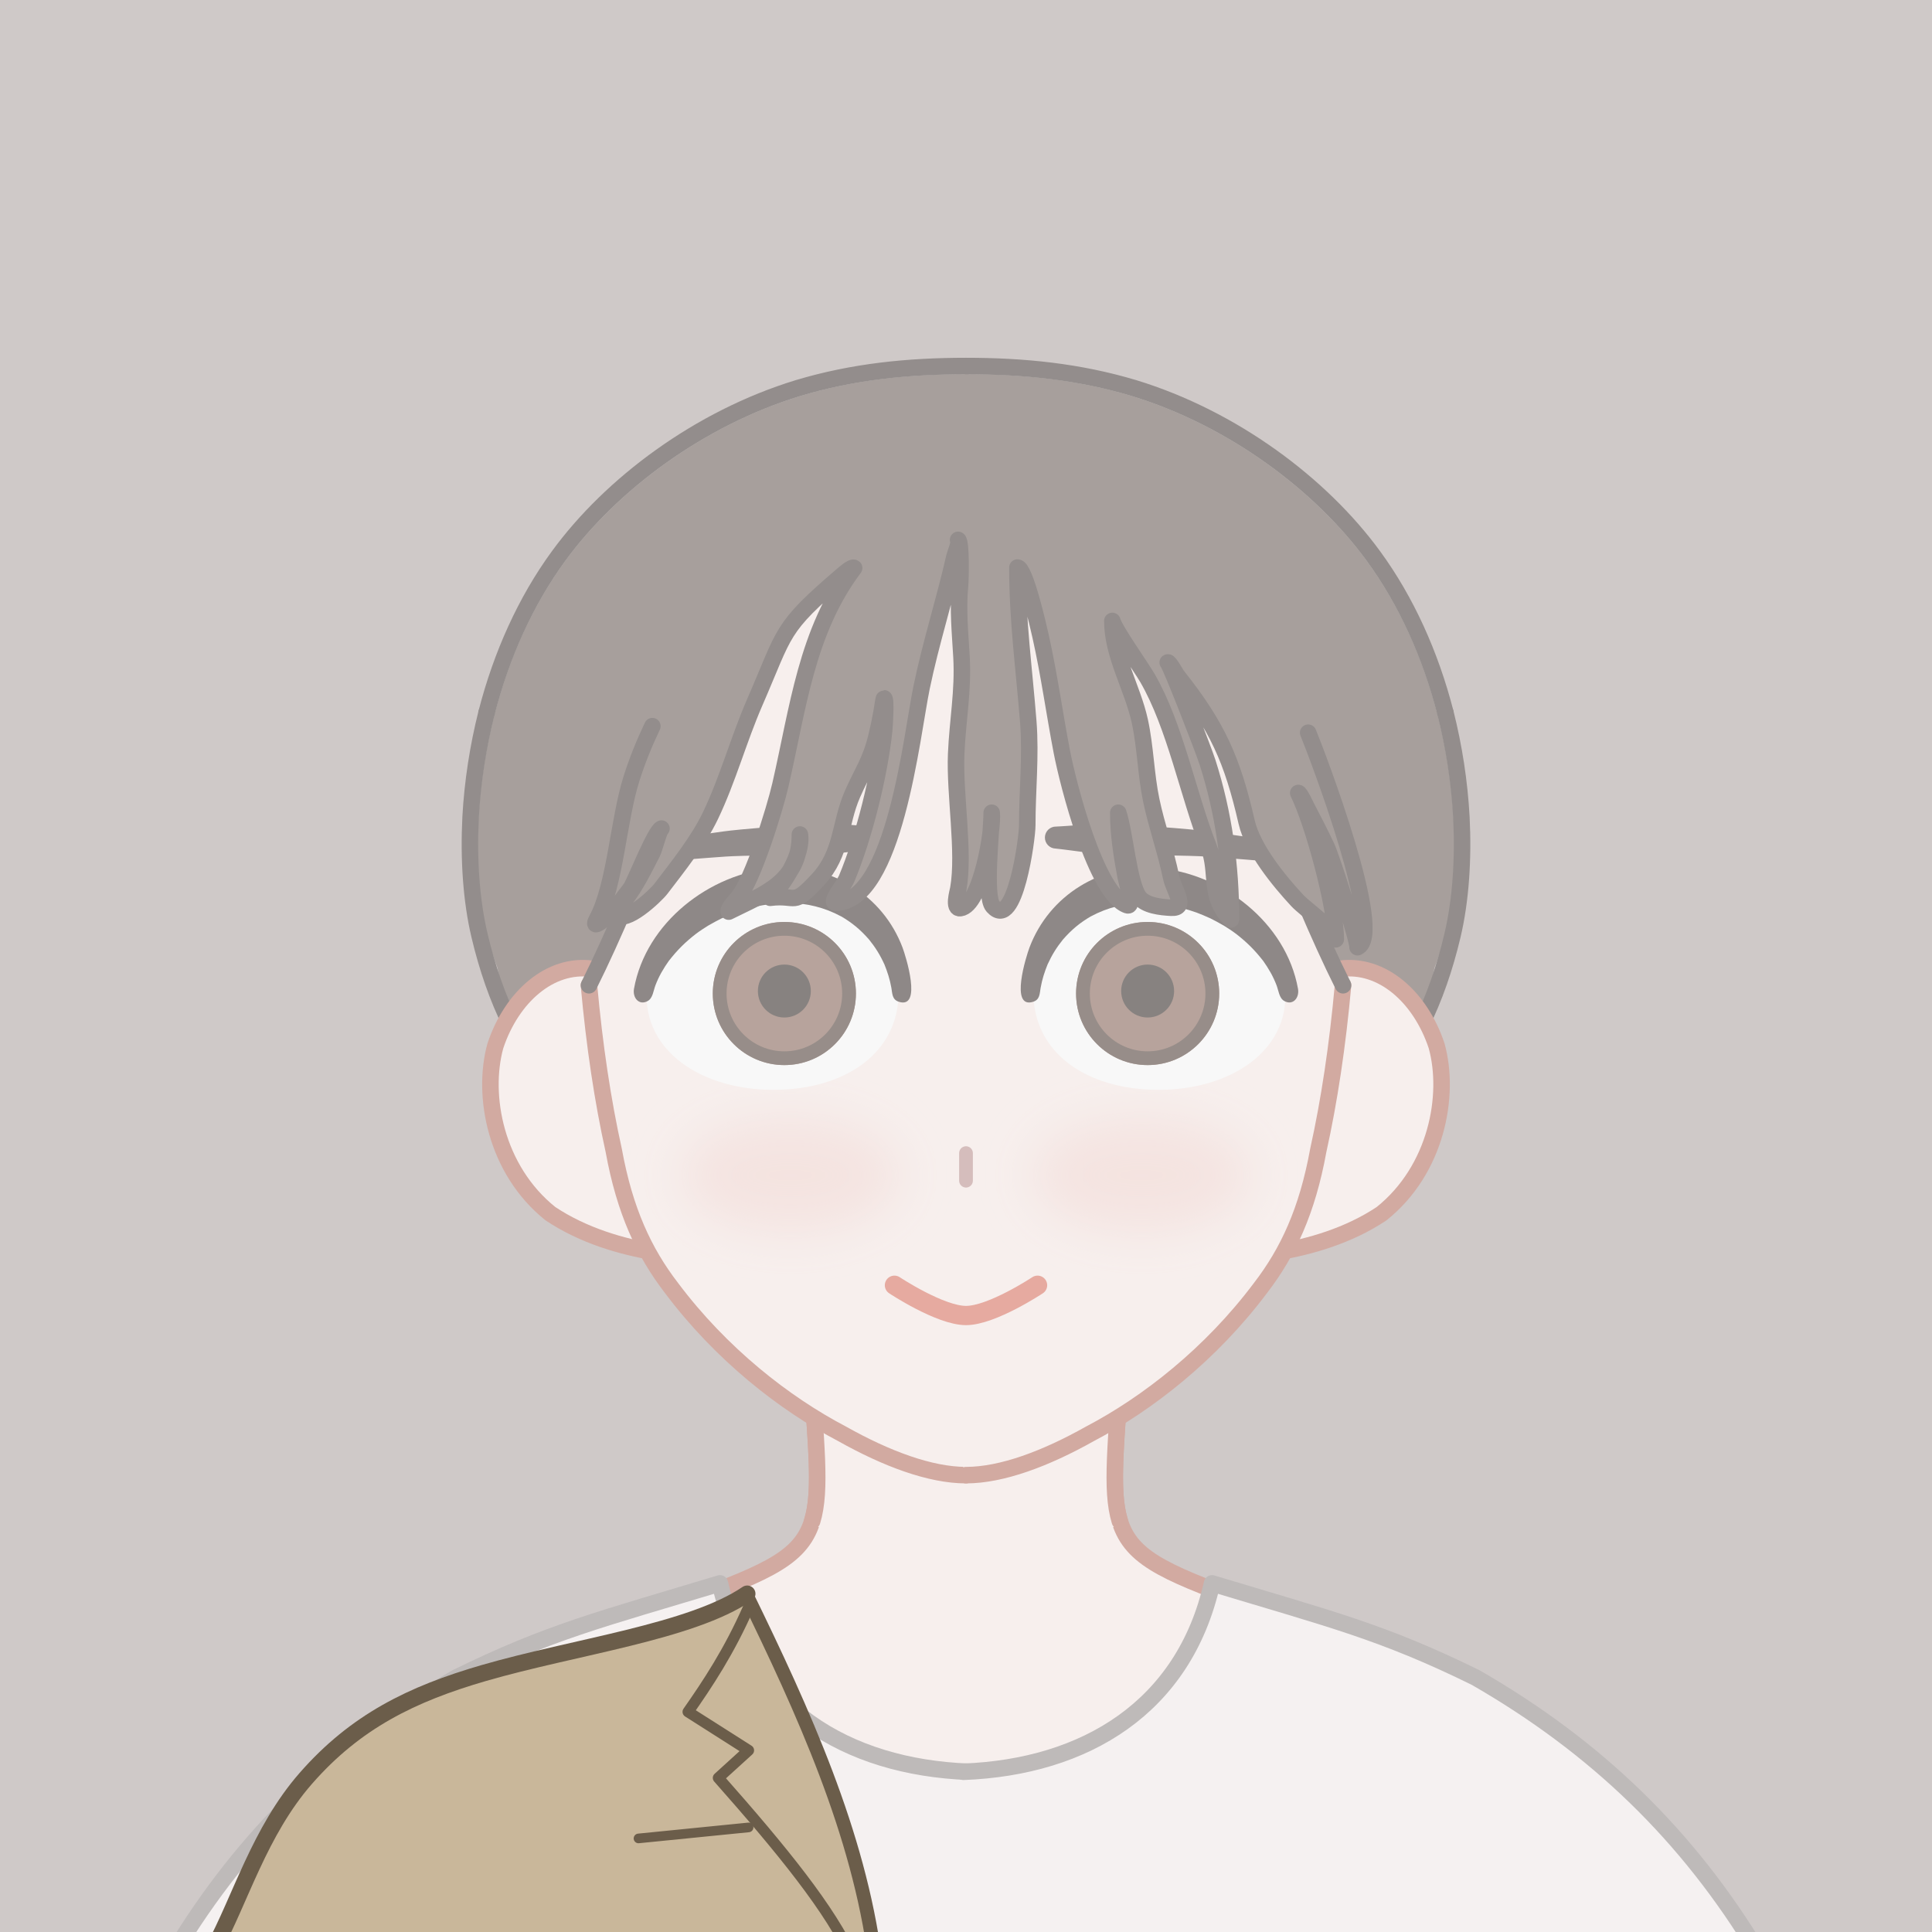
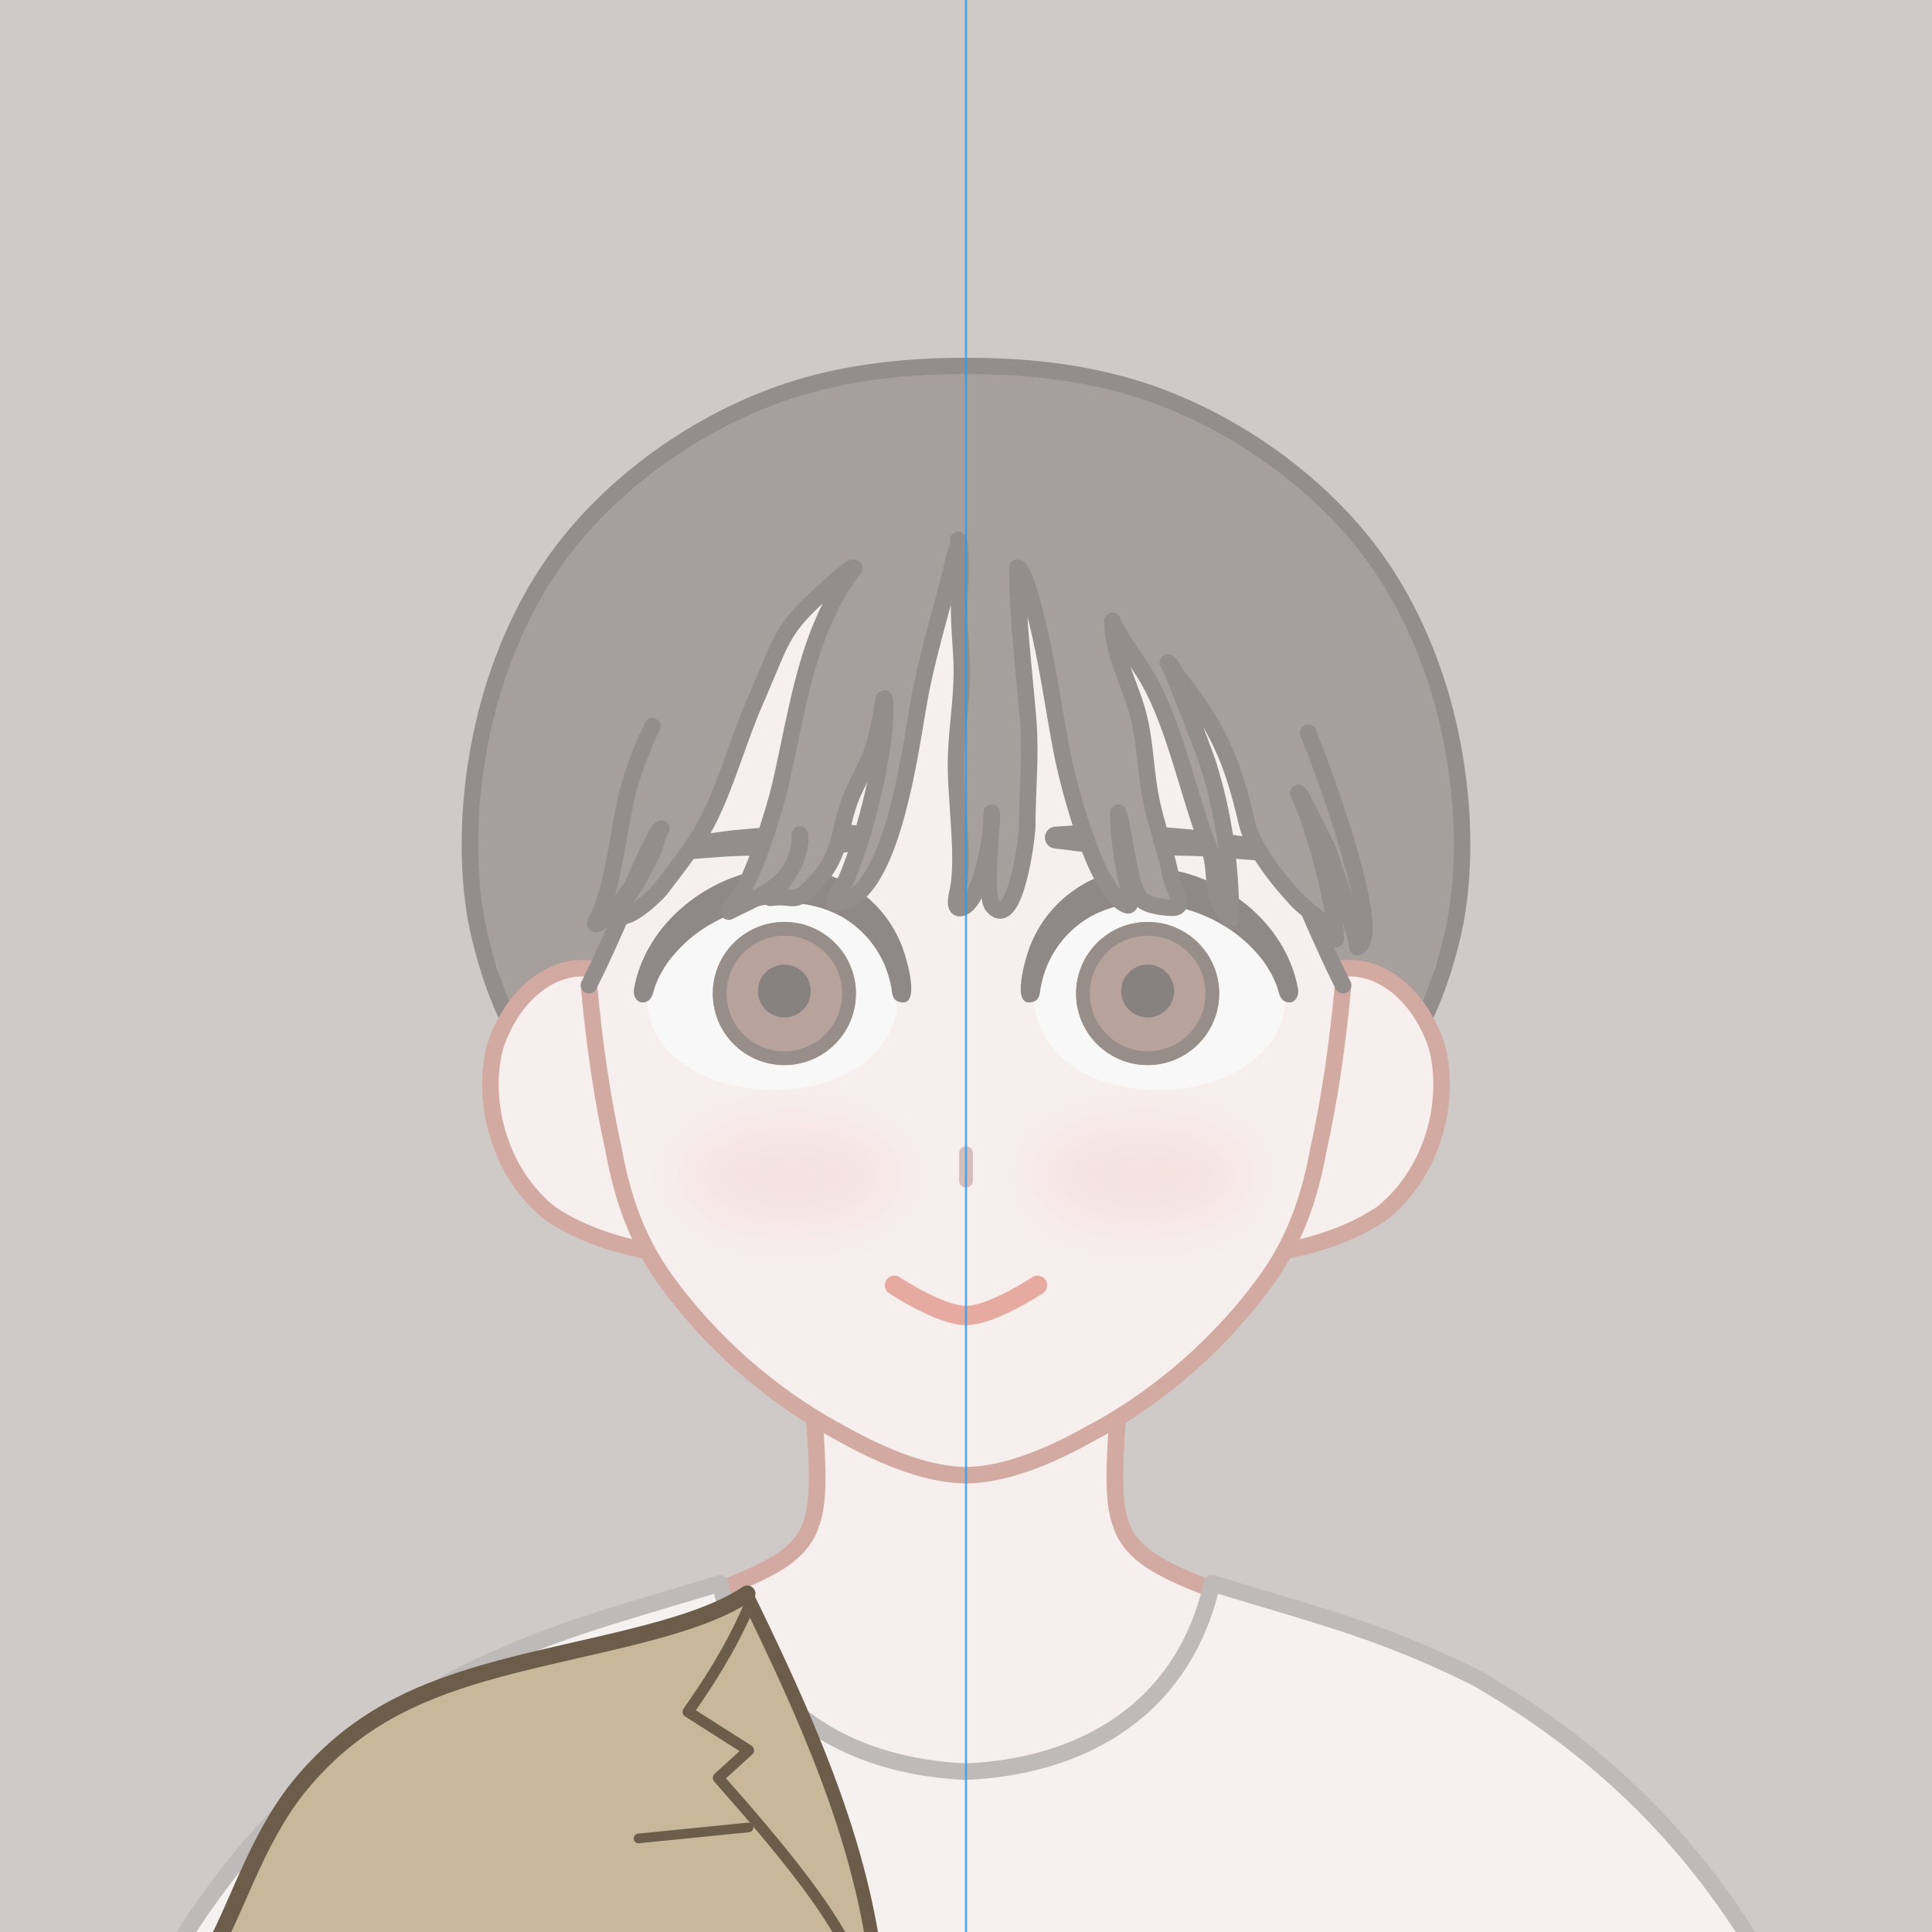
<svg xmlns="http://www.w3.org/2000/svg" width="702" height="702" viewBox="0 0 702 702">
  <g id="_ref">
    <g opacity="0.5">
      <defs>
        <clipPath id="makeup-blush-clip-path-32">
          <path d="M215.154 389.2 L359.154 389.2 L359.154 464.8 L215.154 464.8 Z" />
        </clipPath>
        <filter id="makeup-blush-filter-12" filterUnits="userSpaceOnUse" x="218.154" y="377" width="138" height="100" color-interpolation-filters="sRGB">
          <feGaussianBlur in="SourceGraphic" stdDeviation="9" color-interpolation-filters="linearRGB" />
        </filter>
        <clipPath id="cg-eye2">
          <path d="M242 360 C243.178 339.672 274.345 322.672 291.667 322.167 C315.335 321.476 333.5 338.667 333.5 360.667 C333.5 382.667 314 396 288 396 C262 396 240.727 381.963 242 360 Z" fill="#ffffff" />
        </clipPath>
      </defs>
      <rect width="702" height="702" fill="#ada19f" />
      <g data-layer="body">
        <g>
          <g>
            <path d="M295.671 489.536 C295.86 492.716 296.144 496.116 296.464 499.642 C297.826 514.657 301.926 539.769 294.878 553.441 C290.261 562.398 280.92 569.129 263.403 576.878 C201.389 604.31 121.546 617.454 90.97 686.317 C84.138 701.704 75.573 709.986 91.684 710.505 C172.929 713.121 257.936 710.936 339.784 711.863 C343.856 711.909 347.928 711.955 352 712 L352 490 C333.295 490 314.238 489.776 295.671 489.536 Z" fill="#fdeeea" />
            <path d="M82.239 710.936 C110.769 630.434 156.416 616.431 231.1 588.839 C305.46 561.366 299.091 568.122 294.374 492.286 C294.334 491.649 294.298 491.019 294.267 490.397" fill="none" stroke="#b46352" stroke-width="6" stroke-linecap="round" stroke-linejoin="round" />
            <path d="M214.397 621.514 C239.223 625.184 260.265 629.212 285.965 632.16 C304.952 634.337 315.621 632.997 329.595 648.055" fill="none" stroke="#b46352" stroke-width="5" stroke-linecap="round" opacity="0.35" />
          </g>
        </g>
        <g transform="translate(702 0) scale(-1 1)">
          <g>
            <path d="M295.671 489.536 C295.86 492.716 296.144 496.116 296.464 499.642 C297.826 514.657 301.926 539.769 294.878 553.441 C290.261 562.398 280.92 569.129 263.403 576.878 C201.389 604.31 121.546 617.454 90.97 686.317 C84.138 701.704 75.573 709.986 91.684 710.505 C172.929 713.121 257.936 710.936 339.784 711.863 C343.856 711.909 347.928 711.955 352 712 L352 490 C333.295 490 314.238 489.776 295.671 489.536 Z" fill="#fdeeea" />
            <path d="M82.239 710.936 C110.769 630.434 156.416 616.431 231.1 588.839 C305.46 561.366 299.091 568.122 294.374 492.286 C294.334 491.649 294.298 491.019 294.267 490.397" fill="none" stroke="#b46352" stroke-width="6" stroke-linecap="round" stroke-linejoin="round" />
            <path d="M214.397 621.514 C239.223 625.184 260.265 629.212 285.965 632.16 C304.952 634.337 315.621 632.997 329.595 648.055" fill="none" stroke="#b46352" stroke-width="5" stroke-linecap="round" opacity="0.35" />
          </g>
        </g>
      </g>
      <g data-layer="cloth">
        <g>
          <g />
          <g>
            <path d="M74.27 711.857 C75.096 711.857 79.455 711.785 79.27 710.857 C79.988 711.754 79.98 711.045 80.769 711.677 L352 712 L352 643.827 C352 643.827 331.27 644.738 331.27 640.857 C331.27 641.677 314.183 637.136 312.712 636.525 C293.686 628.622 281.108 615.775 268.622 596.894 C267.434 595.098 260.906 575.253 260.906 575.253 C260.906 575.253 250.529 579.563 238.02 583.014 C214.672 589.456 172.415 606.101 167.717 608.731 C138.02 625.357 104.398 654.614 83.864 679.173 C78.119 686.044 53.378 710.723 70.211 711.756 C71.508 711.835 72.891 711.857 74.27 711.857 Z" fill="#f9f2f1" />
            <path d="M63.073 709.523 C88.77 666.857 122.1 634.7 165.83 609.54 C199.77 592.857 218.52 588.357 261.6 575.333 C271.77 620.357 307.667 642.084 351.917 643.784" fill="none" stroke="#8b8382" stroke-width="6" stroke-linecap="round" stroke-linejoin="round" />
          </g>
        </g>
        <g transform="translate(702 0) scale(-1 1)">
          <g />
          <g>
            <path d="M74.27 711.857 C75.096 711.857 79.455 711.785 79.27 710.857 C79.988 711.754 79.98 711.045 80.769 711.677 L352 712 L352 643.827 C352 643.827 331.27 644.738 331.27 640.857 C331.27 641.677 314.183 637.136 312.712 636.525 C293.686 628.622 281.108 615.775 268.622 596.894 C267.434 595.098 260.906 575.253 260.906 575.253 C260.906 575.253 250.529 579.563 238.02 583.014 C214.672 589.456 172.415 606.101 167.717 608.731 C138.02 625.357 104.398 654.614 83.864 679.173 C78.119 686.044 53.378 710.723 70.211 711.756 C71.508 711.835 72.891 711.857 74.27 711.857 Z" fill="#f9f2f1" />
            <path d="M63.073 709.523 C88.77 666.857 122.1 634.7 165.83 609.54 C199.77 592.857 218.52 588.357 261.6 575.333 C271.77 620.357 307.667 642.084 351.917 643.784" fill="none" stroke="#8b8382" stroke-width="6" stroke-linecap="round" stroke-linejoin="round" />
          </g>
        </g>
      </g>
      <g data-layer="skinNeck">
        <g>
          <g>
            <path d="M296.464 499.642 C296.144 496.116 295.86 492.716 295.671 489.536 C314.238 489.776 333.295 490 352 490 L352 562.636 L351.354 562.564 L345.706 561.869 C333.876 560.36 321.926 558.6 310.081 557.018 C306.575 556.55 293.84 555.879 295.498 552.147 C301.677 538.233 297.784 514.195 296.464 499.642 Z" fill="#fdeeea" />
            <path d="M295.107 552.726 C298.619 541.358 296.351 524.081 294.374 492.286" fill="none" stroke="#b46352" stroke-width="6" stroke-linecap="round" stroke-linejoin="round" />
          </g>
        </g>
        <g transform="translate(702 0) scale(-1 1)">
          <g>
            <path d="M296.464 499.642 C296.144 496.116 295.86 492.716 295.671 489.536 C314.238 489.776 333.295 490 352 490 L352 562.636 L351.354 562.564 L345.706 561.869 C333.876 560.36 321.926 558.6 310.081 557.018 C306.575 556.55 293.84 555.879 295.498 552.147 C301.677 538.233 297.784 514.195 296.464 499.642 Z" fill="#fdeeea" />
            <path d="M295.107 552.726 C298.619 541.358 296.351 524.081 294.374 492.286" fill="none" stroke="#b46352" stroke-width="6" stroke-linecap="round" stroke-linejoin="round" />
          </g>
        </g>
      </g>
      <g data-layer="hairBase">
        <g>
          <g>
            <path d="M352 381.448 L352 135.951 L351.016 135.951 C330.344 135.951 310.656 137.919 290.968 143.826 C255.53 154.654 224.03 178.279 205.327 203.873 C186.623 229.467 175.795 262.936 173.826 297.39 C172.842 317.077 174.811 336.765 180.717 351.531 C182.027 358.081 184.209 364.632 187.262 370.602 C187.365 370.682 201.168 393.038 203.562 396.448 C204.832 398.257 211.612 404.019 213.517 405.842 C223.248 415.153 227.833 417.061 239.562 423.948 C253.821 432.321 287.168 441.633 303.192 437.819 C328.028 431.907 350.54 430.17 351.074 398.222 C351.102 396.519 351.452 381.949 352 381.448 Z" fill="#5d4e48" />
          </g>
          <g>
            <path d="M351 133 C330 133 310 135 290 141 C254 152 222 176 203 202 C191 218.4 182.2 238 176.8 259" fill="none" stroke="#352a27" stroke-width="6" stroke-linecap="round" stroke-linejoin="round" />
          </g>
          <g>
            <path d="M176.8 259 C173.7 271.3 171.7 284.1 171 297 C170.247 312.067 171.196 327.134 174.275 340.064 C179.731 362.97 189.199 384.12 205.639 400.625 C218.159 413.194 231.61 422.103 248.042 428.491 C248.47 428.658 248.896 428.816 249.319 428.964 C252.635 430.122 260.334 430.818 262.896 432.282" fill="none" stroke="#352a27" stroke-width="6" stroke-linecap="round" stroke-linejoin="round" />
          </g>
        </g>
        <g transform="translate(702 0) scale(-1 1)">
          <g>
            <path d="M352 381.448 L352 135.951 L351.016 135.951 C330.344 135.951 310.656 137.919 290.968 143.826 C255.53 154.654 224.03 178.279 205.327 203.873 C186.623 229.467 175.795 262.936 173.826 297.39 C172.842 317.077 174.811 336.765 180.717 351.531 C182.027 358.081 184.209 364.632 187.262 370.602 C187.365 370.682 201.168 393.038 203.562 396.448 C204.832 398.257 211.612 404.019 213.517 405.842 C223.248 415.153 227.833 417.061 239.562 423.948 C253.821 432.321 287.168 441.633 303.192 437.819 C328.028 431.907 350.54 430.17 351.074 398.222 C351.102 396.519 351.452 381.949 352 381.448 Z" fill="#5d4e48" />
          </g>
          <g>
            <path d="M351 133 C330 133 310 135 290 141 C254 152 222 176 203 202 C191 218.4 182.2 238 176.8 259" fill="none" stroke="#352a27" stroke-width="6" stroke-linecap="round" stroke-linejoin="round" />
          </g>
          <g>
            <path d="M176.8 259 C173.7 271.3 171.7 284.1 171 297 C170.247 312.067 171.196 327.134 174.275 340.064 C179.731 362.97 189.199 384.12 205.639 400.625 C218.159 413.194 231.61 422.103 248.042 428.491 C248.47 428.658 248.896 428.816 249.319 428.964 C252.635 430.122 260.334 430.818 262.896 432.282" fill="none" stroke="#352a27" stroke-width="6" stroke-linecap="round" stroke-linejoin="round" />
          </g>
        </g>
      </g>
      <g data-layer="ear">
        <g>
          <g>
            <path d="M215 352 C200 350 186 362 180 380 C175 398 180 425 200 441 C212 449 226 453 238 455 L225 380 Z" fill="#fdeeea" />
            <path d="M215 352 C200 350 186 362 180 380 C175 398 180 425 200 441 C212 449 226 453 238 455" fill="none" stroke="#b46352" stroke-width="6" stroke-linecap="round" stroke-linejoin="round" />
          </g>
        </g>
        <g transform="translate(702 0) scale(-1 1)">
          <g>
            <path d="M215 352 C200 350 186 362 180 380 C175 398 180 425 200 441 C212 449 226 453 238 455 L225 380 Z" fill="#fdeeea" />
            <path d="M215 352 C200 350 186 362 180 380 C175 398 180 425 200 441 C212 449 226 453 238 455" fill="none" stroke="#b46352" stroke-width="6" stroke-linecap="round" stroke-linejoin="round" />
          </g>
        </g>
      </g>
      <g data-layer="face">
        <g>
          <g>
            <path d="M352 200 L351 200 C322 200 296 208 278 228 C262 246 250 272 240 298 C232 318 223 340 214 358 C216 380 219 400 223 418 C227 440 234 455 244 468 C262 492 285 510 306 521 C322 530 338 536 351 536 L352 536 Z" fill="#fdeeea" />
            <path d="M214 358 C216 380 219 400 223 418 C227 440 234 455 244 468 C262 492 285 510 306 521 C322 530 338 536 351 536" fill="none" stroke="#b46352" stroke-width="6" stroke-linecap="round" stroke-linejoin="round" />
          </g>
        </g>
        <g transform="translate(702 0) scale(-1 1)">
          <g>
            <path d="M352 200 L351 200 C322 200 296 208 278 228 C262 246 250 272 240 298 C232 318 223 340 214 358 C216 380 219 400 223 418 C227 440 234 455 244 468 C262 492 285 510 306 521 C322 530 338 536 351 536 L352 536 Z" fill="#fdeeea" />
            <path d="M214 358 C216 380 219 400 223 418 C227 440 234 455 244 468 C262 492 285 510 306 521 C322 530 338 536 351 536" fill="none" stroke="#b46352" stroke-width="6" stroke-linecap="round" stroke-linejoin="round" />
          </g>
        </g>
      </g>
      <g data-layer="makeup">
        <g>
          <g>
            <g clip-path="url(#makeup-blush-clip-path-32)">
              <g filter="url(#makeup-blush-filter-12)">
                <ellipse cx="287.154" cy="427" rx="40" ry="21" fill="#f3bfb8" opacity="0.5" />
              </g>
            </g>
          </g>
        </g>
        <g transform="translate(702 0) scale(-1 1)">
          <g>
            <g clip-path="url(#makeup-blush-clip-path-32)">
              <g filter="url(#makeup-blush-filter-12)">
                <ellipse cx="287.154" cy="427" rx="40" ry="21" fill="#f3bfb8" opacity="0.5" />
              </g>
            </g>
          </g>
        </g>
      </g>
      <g data-layer="mouth">
        <g>
          <path d="M351 419 L351 429" fill="none" stroke="#b98a88" stroke-width="5" stroke-linecap="round" />
        </g>
        <g>
          <path d="M325 467 C325 467 341.59 478 351 478 C360.41 478 377 467 377 467" fill="none" stroke="#dc6450" stroke-width="7" stroke-linecap="round" stroke-linejoin="round" />
        </g>
      </g>
      <g data-layer="eye">
        <g transform="translate(285 361) scale(1) translate(-292 -361)">
          <path d="M242 360 C243.178 339.672 274.345 322.672 291.667 322.167 C315.335 321.476 333.5 338.667 333.5 360.667 C333.5 382.667 314 396 288 396 C262 396 240.727 381.963 242 360 Z" fill="#ffffff" />
          <g clip-path="url(#cg-eye2)">
            <g transform="translate(292 361) scale(0.26)">
              <g transform="translate(-110 -110) scale(1)">
                <g>
                  <circle cx="110" cy="110" r="100" fill="#7e5647" />
                  <circle cx="110" cy="106.526" r="37" fill="#1e1410" />
                </g>
              </g>
            </g>
            <circle cx="292" cy="361" r="23.5" fill="none" stroke="#3e2a22" stroke-width="5" />
          </g>
          <g>
            <path d="M328.289 350.247 L328.346 350.404 C326.72 346.855 325.084 344.255 322.641 341.211 L322.758 341.37 C319.598 337.758 316.589 335.249 312.429 332.847 L312.628 332.973 C300.334 326.364 287.171 327.046 274.294 331.56 L274.289 331.557 C272.521 332.234 270.886 332.924 269.166 333.715 L269.341 333.62 C267.606 334.487 266.011 335.351 264.333 336.322 L264.49 336.215 C262.896 337.216 261.303 338.226 259.808 339.373 L259.946 339.255 C255.932 342.384 253.172 345.112 250.03 349.127 L250.12 348.988 C248.035 351.95 246.428 354.662 245.138 358.063 C244.417 359.962 244.212 362.663 242.378 363.705 C239.23 365.493 236.768 362.578 237.37 359.245 C241.705 335.218 264.857 317.36 288.406 315.393 C309.011 313.672 327.776 325.333 334.927 344.263 C336.104 347.378 342.185 366.695 333.618 364.006 C331.101 363.216 331.256 360.996 330.878 358.899 C330.309 355.745 329.477 353.208 328.289 350.247 Z" fill="#2b201d" />
          </g>
        </g>
        <g transform="translate(702 0) scale(-1 1)">
          <g transform="translate(285 361) scale(1) translate(-292 -361)">
            <path d="M242 360 C243.178 339.672 274.345 322.672 291.667 322.167 C315.335 321.476 333.5 338.667 333.5 360.667 C333.5 382.667 314 396 288 396 C262 396 240.727 381.963 242 360 Z" fill="#ffffff" />
            <g clip-path="url(#cg-eye2)">
              <g transform="translate(292 361) scale(0.26)">
                <g transform="translate(-110 -110) scale(1)">
                  <g>
                    <circle cx="110" cy="110" r="100" fill="#7e5647" />
                    <circle cx="110" cy="106.526" r="37" fill="#1e1410" />
                  </g>
                </g>
              </g>
              <circle cx="292" cy="361" r="23.5" fill="none" stroke="#3e2a22" stroke-width="5" />
            </g>
            <g>
              <path d="M328.289 350.247 L328.346 350.404 C326.72 346.855 325.084 344.255 322.641 341.211 L322.758 341.37 C319.598 337.758 316.589 335.249 312.429 332.847 L312.628 332.973 C300.334 326.364 287.171 327.046 274.294 331.56 L274.289 331.557 C272.521 332.234 270.886 332.924 269.166 333.715 L269.341 333.62 C267.606 334.487 266.011 335.351 264.333 336.322 L264.49 336.215 C262.896 337.216 261.303 338.226 259.808 339.373 L259.946 339.255 C255.932 342.384 253.172 345.112 250.03 349.127 L250.12 348.988 C248.035 351.95 246.428 354.662 245.138 358.063 C244.417 359.962 244.212 362.663 242.378 363.705 C239.23 365.493 236.768 362.578 237.37 359.245 C241.705 335.218 264.857 317.36 288.406 315.393 C309.011 313.672 327.776 325.333 334.927 344.263 C336.104 347.378 342.185 366.695 333.618 364.006 C331.101 363.216 331.256 360.996 330.878 358.899 C330.309 355.745 329.477 353.208 328.289 350.247 Z" fill="#2b201d" />
            </g>
          </g>
        </g>
      </g>
      <g data-layer="hairLine">
        <g>
          <g>
            <path d="M351 200 C322 200 296 208 278 228 C262 246 250 272 240 298 C232 318 223 340 214 358" fill="none" stroke="#352a27" stroke-width="6" stroke-linecap="round" stroke-linejoin="round" />
          </g>
        </g>
        <g transform="translate(702 0) scale(-1 1)">
          <g>
            <path d="M351 200 C322 200 296 208 278 228 C262 246 250 272 240 298 C232 318 223 340 214 358" fill="none" stroke="#352a27" stroke-width="6" stroke-linecap="round" stroke-linejoin="round" />
          </g>
        </g>
      </g>
      <g data-layer="brow">
        <g>
          <g transform="translate(-7 0)">
            <g>
              <g>
                <path d="M251.563 304.691 L255.184 304.191 L258.804 303.682 L262.422 303.165 L264.202 302.909 L266.052 302.647 L269.671 302.131 L269.885 302.102 L272.476 301.783 L273.478 301.681 L276.448 301.377 L277.18 301.313 L280.822 300.993 L282.158 300.878 L284.513 300.7 L288.158 300.433 L290.032 300.3 L291.841 300.188 L295.489 299.974 L299.137 299.777 L300.11 299.728 L302.817 299.614 L306.468 299.48 L307.714 299.451 L308.96 299.444 L310.208 299.458 L311.456 299.489 L312.704 299.536 L312.854 299.541 L313.976 299.599 L315.225 299.674 L316.474 299.757 L317.723 299.845 L318.973 299.935 L320.222 300.025 L321.471 300.113 L322.72 300.195 L323.969 300.27 L325.218 300.335 L326 300.389 L326.757 300.595 L327.459 300.945 L328.079 301.424 L328.594 302.016 L328.983 302.696 L329.232 303.44 L329.332 304.218 L329.277 305 L329.072 305.757 L328.722 306.459 L328.242 307.079 L327.651 307.594 L326.97 307.983 L326.227 308.232 L325.449 308.332 L324.206 308.469 L322.964 308.615 L321.721 308.77 L320.479 308.93 L319.237 309.092 L317.995 309.254 L316.753 309.414 L315.511 309.568 L314.268 309.715 L313.174 309.837 L313.048 309.852 L311.806 309.982 L310.563 310.096 L309.319 310.193 L308.075 310.27 L306.83 310.324 L303.178 310.433 L300.499 310.499 L299.554 310.524 L295.901 310.61 L292.247 310.679 L290.471 310.706 L288.629 310.744 L284.975 310.81 L282.661 310.845 L281.367 310.876 L277.713 310.959 L277.043 310.972 L274.124 311.073 L273.212 311.102 L270.782 311.231 L270.649 311.24 L267.003 311.504 L265.15 311.639 L263.368 311.774 L259.724 312.055 L256.08 312.344 L252.437 312.643 L251.653 312.652 L250.882 312.507 L250.154 312.215 L249.497 311.787 L248.937 311.239 L248.494 310.592 L248.186 309.871 L248.024 309.103 L248.015 308.319 L248.159 307.549 L248.451 306.821 L248.88 306.164 L249.428 305.603 L250.075 305.16 L250.796 304.852 Z" fill="#352a27" />
              </g>
            </g>
          </g>
        </g>
        <g transform="translate(702 0) scale(-1 1)">
          <g transform="translate(-7 0)">
            <g>
              <g>
                <path d="M251.563 304.691 L255.184 304.191 L258.804 303.682 L262.422 303.165 L264.202 302.909 L266.052 302.647 L269.671 302.131 L269.885 302.102 L272.476 301.783 L273.478 301.681 L276.448 301.377 L277.18 301.313 L280.822 300.993 L282.158 300.878 L284.513 300.7 L288.158 300.433 L290.032 300.3 L291.841 300.188 L295.489 299.974 L299.137 299.777 L300.11 299.728 L302.817 299.614 L306.468 299.48 L307.714 299.451 L308.96 299.444 L310.208 299.458 L311.456 299.489 L312.704 299.536 L312.854 299.541 L313.976 299.599 L315.225 299.674 L316.474 299.757 L317.723 299.845 L318.973 299.935 L320.222 300.025 L321.471 300.113 L322.72 300.195 L323.969 300.27 L325.218 300.335 L326 300.389 L326.757 300.595 L327.459 300.945 L328.079 301.424 L328.594 302.016 L328.983 302.696 L329.232 303.44 L329.332 304.218 L329.277 305 L329.072 305.757 L328.722 306.459 L328.242 307.079 L327.651 307.594 L326.97 307.983 L326.227 308.232 L325.449 308.332 L324.206 308.469 L322.964 308.615 L321.721 308.77 L320.479 308.93 L319.237 309.092 L317.995 309.254 L316.753 309.414 L315.511 309.568 L314.268 309.715 L313.174 309.837 L313.048 309.852 L311.806 309.982 L310.563 310.096 L309.319 310.193 L308.075 310.27 L306.83 310.324 L303.178 310.433 L300.499 310.499 L299.554 310.524 L295.901 310.61 L292.247 310.679 L290.471 310.706 L288.629 310.744 L284.975 310.81 L282.661 310.845 L281.367 310.876 L277.713 310.959 L277.043 310.972 L274.124 311.073 L273.212 311.102 L270.782 311.231 L270.649 311.24 L267.003 311.504 L265.15 311.639 L263.368 311.774 L259.724 312.055 L256.08 312.344 L252.437 312.643 L251.653 312.652 L250.882 312.507 L250.154 312.215 L249.497 311.787 L248.937 311.239 L248.494 310.592 L248.186 309.871 L248.024 309.103 L248.015 308.319 L248.159 307.549 L248.451 306.821 L248.88 306.164 L249.428 305.603 L250.075 305.16 L250.796 304.852 Z" fill="#352a27" />
              </g>
            </g>
          </g>
        </g>
      </g>
      <g data-layer="hairFront">
        <g>
          <path d="M305.733 186.817 C294.238 185.54 240.866 243.136 241.784 255.077 C240.674 255.077 237.645 262.575 237.04 263.852 C234.006 270.261 231.637 276.089 229.473 282.854 C224.722 297.701 223.528 321.784 216.907 333.952 C213.407 340.387 226.108 328.123 227.076 326.931 C230.866 322.261 234.236 315.291 237.026 309.901 C237.795 308.414 239.601 301.249 240.347 301.062 C238.166 301.789 231.236 319.065 229.51 322.228 C228.435 324.198 222.587 330.215 224.114 332.172 C227.041 335.923 238.104 325.612 240.196 322.868 C246.435 314.684 253.72 305.622 258.158 296.348 C264.504 283.087 268.361 268.689 274.232 255.207 C285.615 229.07 283.667 227.563 306.559 207.951 C307.048 207.532 310.213 204.734 310.855 205.376 C293.499 228.518 289.976 257.37 283.538 285.296 C281.488 294.185 273.607 319.587 268.207 326.141 C267.544 326.945 264.43 330.199 264.777 331.241 C277.93 324.664 290.644 320.536 290.644 303.218 C291.831 310.342 284.732 321.345 279.866 326.211 C289.86 324.962 287.816 329.767 297.21 319.63 C306.148 309.986 304.963 299.465 309.748 288.529 C313.292 280.43 316.178 276.925 318.446 267.693 C319.185 264.684 319.812 261.647 320.355 258.597 C320.424 258.212 321.049 253.73 321.241 253.739 C322.041 253.778 321.459 263.522 321.267 265.378 C319.582 281.592 313.948 304.242 307.629 319.276 C306.566 321.805 301.179 328.09 303.757 328.022 C325.032 327.462 331.26 267.224 334.852 249.846 C338.256 233.382 343.222 218.146 346.833 202.12 C347.04 201.199 348.955 196.711 348.126 196.158 C349.332 196.882 349.042 210.643 348.838 212.748 C347.986 221.541 348.873 229.957 349.364 238.732 C350.059 251.146 347.934 261.835 347.429 273.987 C346.822 288.613 350.548 309.592 348.214 322.887 C348.019 323.996 346.115 330.372 348.956 329.987 C356.523 328.961 360.983 301.091 360.341 295.314 C360.341 301.626 357.532 325.715 360.781 329.339 C368.735 338.212 373.266 304.663 373.26 299.881 C373.244 287.329 374.612 274.748 373.625 262.205 C372.119 243.085 369.682 225.736 369.682 206.217 C372.447 206.217 377.315 227.653 378.113 231.217 C381.227 245.136 383.138 259.223 385.834 273.211 C388.027 284.591 398.193 324.903 409.55 328.915 C412.213 329.855 409.257 319.897 409.014 318.59 C407.58 310.88 406.327 303.174 406.327 295.314 C408.779 302.672 410.148 320.777 413.814 325.876 C416.14 329.11 421.92 329.642 425.582 329.831 C431.62 330.142 426.496 323.463 425.524 318.748 C423.574 309.293 420.279 300.128 418.333 290.862 C416.338 281.36 416.222 271.498 414.15 262.002 C411.517 249.936 404.171 238.046 404.171 225.617 C405.173 229.13 414.446 242.077 416.925 246.355 C427.031 263.799 431.618 288.458 439.142 307.65 C442.904 317.245 438.783 325.616 447.282 334.115 C447.282 314.589 444.715 295.595 438.753 276.97 C437.283 272.379 425.183 241.242 424.29 240.706 C424.807 240.319 427.309 244.95 427.741 245.494 C442.366 263.88 447.776 276.073 452.977 298.72 C455.206 308.428 464.679 320.01 471.403 327.241 C474.338 330.396 485.364 338.029 485.364 341.3 C485.364 329.474 477.065 298.835 471.712 288.129 C472.243 287.864 474.524 292.787 474.638 293.005 C477.16 297.83 479.675 302.689 481.992 307.615 C484.148 312.198 493.676 342.547 493.268 344.174 C503.573 339.594 488.121 298.181 484.828 290.231 C478.386 274.676 474.483 257.911 467.253 242.781 C465.382 238.865 451.556 218.197 449.438 218.432 C447.864 219.831 447.717 219.032 447.38 217.507 C446.158 211.982 429.112 200.262 424.29 195.439 L425.008 195.439" fill="#5d4e48" />
          <path d="M237.04 263.852 C234.006 270.261 231.637 276.089 229.473 282.854 C224.722 297.701 223.528 321.784 216.907 333.952 C213.407 340.387 226.108 328.123 227.076 326.931 C230.866 322.261 234.236 315.291 237.026 309.901 C237.795 308.414 239.601 301.249 240.347 301.062 C238.166 301.789 231.236 319.065 229.51 322.228 C228.435 324.198 222.587 330.215 224.114 332.172 C227.041 335.923 238.104 325.612 240.196 322.868 C246.435 314.684 253.72 305.622 258.158 296.348 C264.504 283.087 268.361 268.689 274.232 255.207 C285.615 229.07 283.167 228.563 306.059 208.951 C306.548 208.532 309.713 205.734 310.355 206.376 C292.999 229.518 289.976 257.37 283.538 285.296 C281.488 294.185 273.607 319.587 268.207 326.141 C267.544 326.945 264.43 330.199 264.777 331.241 C277.93 324.664 290.644 320.536 290.644 303.218 C291.831 310.342 284.732 321.345 279.866 326.211 C289.86 324.962 287.816 329.767 297.21 319.63 C306.148 309.986 304.963 299.465 309.748 288.529 C313.292 280.43 316.178 276.925 318.446 267.693 C319.185 264.684 319.812 261.647 320.355 258.597 C320.424 258.212 321.049 253.73 321.241 253.739 C322.041 253.778 321.459 263.522 321.267 265.378 C319.582 281.592 313.948 304.242 307.629 319.276 C306.566 321.805 301.179 328.09 303.757 328.022 C325.032 327.462 331.26 267.224 334.852 249.846 C338.256 233.382 343.222 218.146 346.833 202.12 C347.04 201.199 348.955 196.711 348.126 196.158 C349.332 196.882 349.042 210.643 348.838 212.748 C347.986 221.541 348.873 229.957 349.364 238.732 C350.059 251.146 347.934 261.835 347.429 273.987 C346.822 288.613 350.548 309.592 348.214 322.887 C348.019 323.996 346.115 330.372 348.956 329.987 C356.523 328.961 360.983 301.091 360.341 295.314 C360.341 301.626 357.532 325.715 360.781 329.339 C368.735 338.212 373.266 304.663 373.26 299.881 C373.244 287.329 374.612 274.748 373.625 262.205 C372.119 243.085 369.682 225.736 369.682 206.217 C372.447 206.217 377.315 227.653 378.113 231.217 C381.227 245.136 383.138 259.223 385.834 273.211 C388.027 284.591 398.193 324.903 409.55 328.915 C412.213 329.855 409.257 319.897 409.014 318.59 C407.58 310.88 406.327 303.174 406.327 295.314 C408.779 302.672 410.148 320.777 413.814 325.876 C416.14 329.11 421.92 329.642 425.582 329.831 C431.62 330.142 426.496 323.463 425.524 318.748 C423.574 309.293 420.279 300.128 418.333 290.862 C416.338 281.36 416.222 271.498 414.15 262.002 C411.517 249.936 404.171 238.046 404.171 225.617 C405.173 229.13 414.446 242.077 416.925 246.355 C427.031 263.799 431.618 288.458 439.142 307.65 C442.904 317.245 438.783 325.616 447.282 334.115 C447.282 314.589 444.715 295.595 438.753 276.97 C437.283 272.379 425.183 241.242 424.29 240.706 C424.807 240.319 427.309 244.95 427.741 245.494 C442.366 263.88 447.776 276.073 452.977 298.72 C455.206 308.428 464.679 320.01 471.403 327.241 C474.338 330.396 485.364 338.029 485.364 341.3 C485.364 329.474 477.065 298.835 471.712 288.129 C472.243 287.864 474.524 292.787 474.638 293.005 C477.16 297.83 479.675 302.689 481.992 307.615 C484.148 312.198 493.676 342.547 493.268 344.174 C503.573 339.594 478.621 274.181 475.328 266.231" fill="none" stroke="#352a27" stroke-width="6" stroke-linecap="round" stroke-linejoin="round" />
        </g>
      </g>
    </g>
  </g>
  <g id="clothUp-half">
    <path d="M271.5 579.1 C251 593 208.9 598.3 175.8 607.9 C149.6 615.5 129.2 625.5 111.1 646.2 C94.3 665.4 87.3 690.3 77.5 708.3 L72 712 L318 712 C312 666 292 622 271 579 Z" fill="#c9b79a" />
    <path d="M271.5 579.1 C251 593 208.9 598.3 175.8 607.9 C149.6 615.5 129.2 625.5 111.1 646.2 C94.3 665.4 87.3 690.3 77.5 708.3" fill="none" stroke="#6b5d4a" stroke-width="6" stroke-linecap="round" stroke-linejoin="round" />
    <path d="M271 579 C292 622 312 666 318 712" fill="none" stroke="#6b5d4a" stroke-width="5" stroke-linecap="round" stroke-linejoin="round" />
    <path d="M272 584 C265 600 257 612 250 622 L272 636 L261 646 C284 672 302 694 310 712" fill="none" stroke="#6b5d4a" stroke-width="4" stroke-linecap="round" stroke-linejoin="round" />
    <path d="M232 668 L272 664" fill="none" stroke="#6b5d4a" stroke-width="3.5" stroke-linecap="round" stroke-linejoin="round" />
  </g>
+   <g id="_guide">
+     <line x1="351" y1="0" x2="351" y2="712" stroke="#2f9be8" stroke-width="0.8" opacity="0.8" />
+   </g>
</svg>
